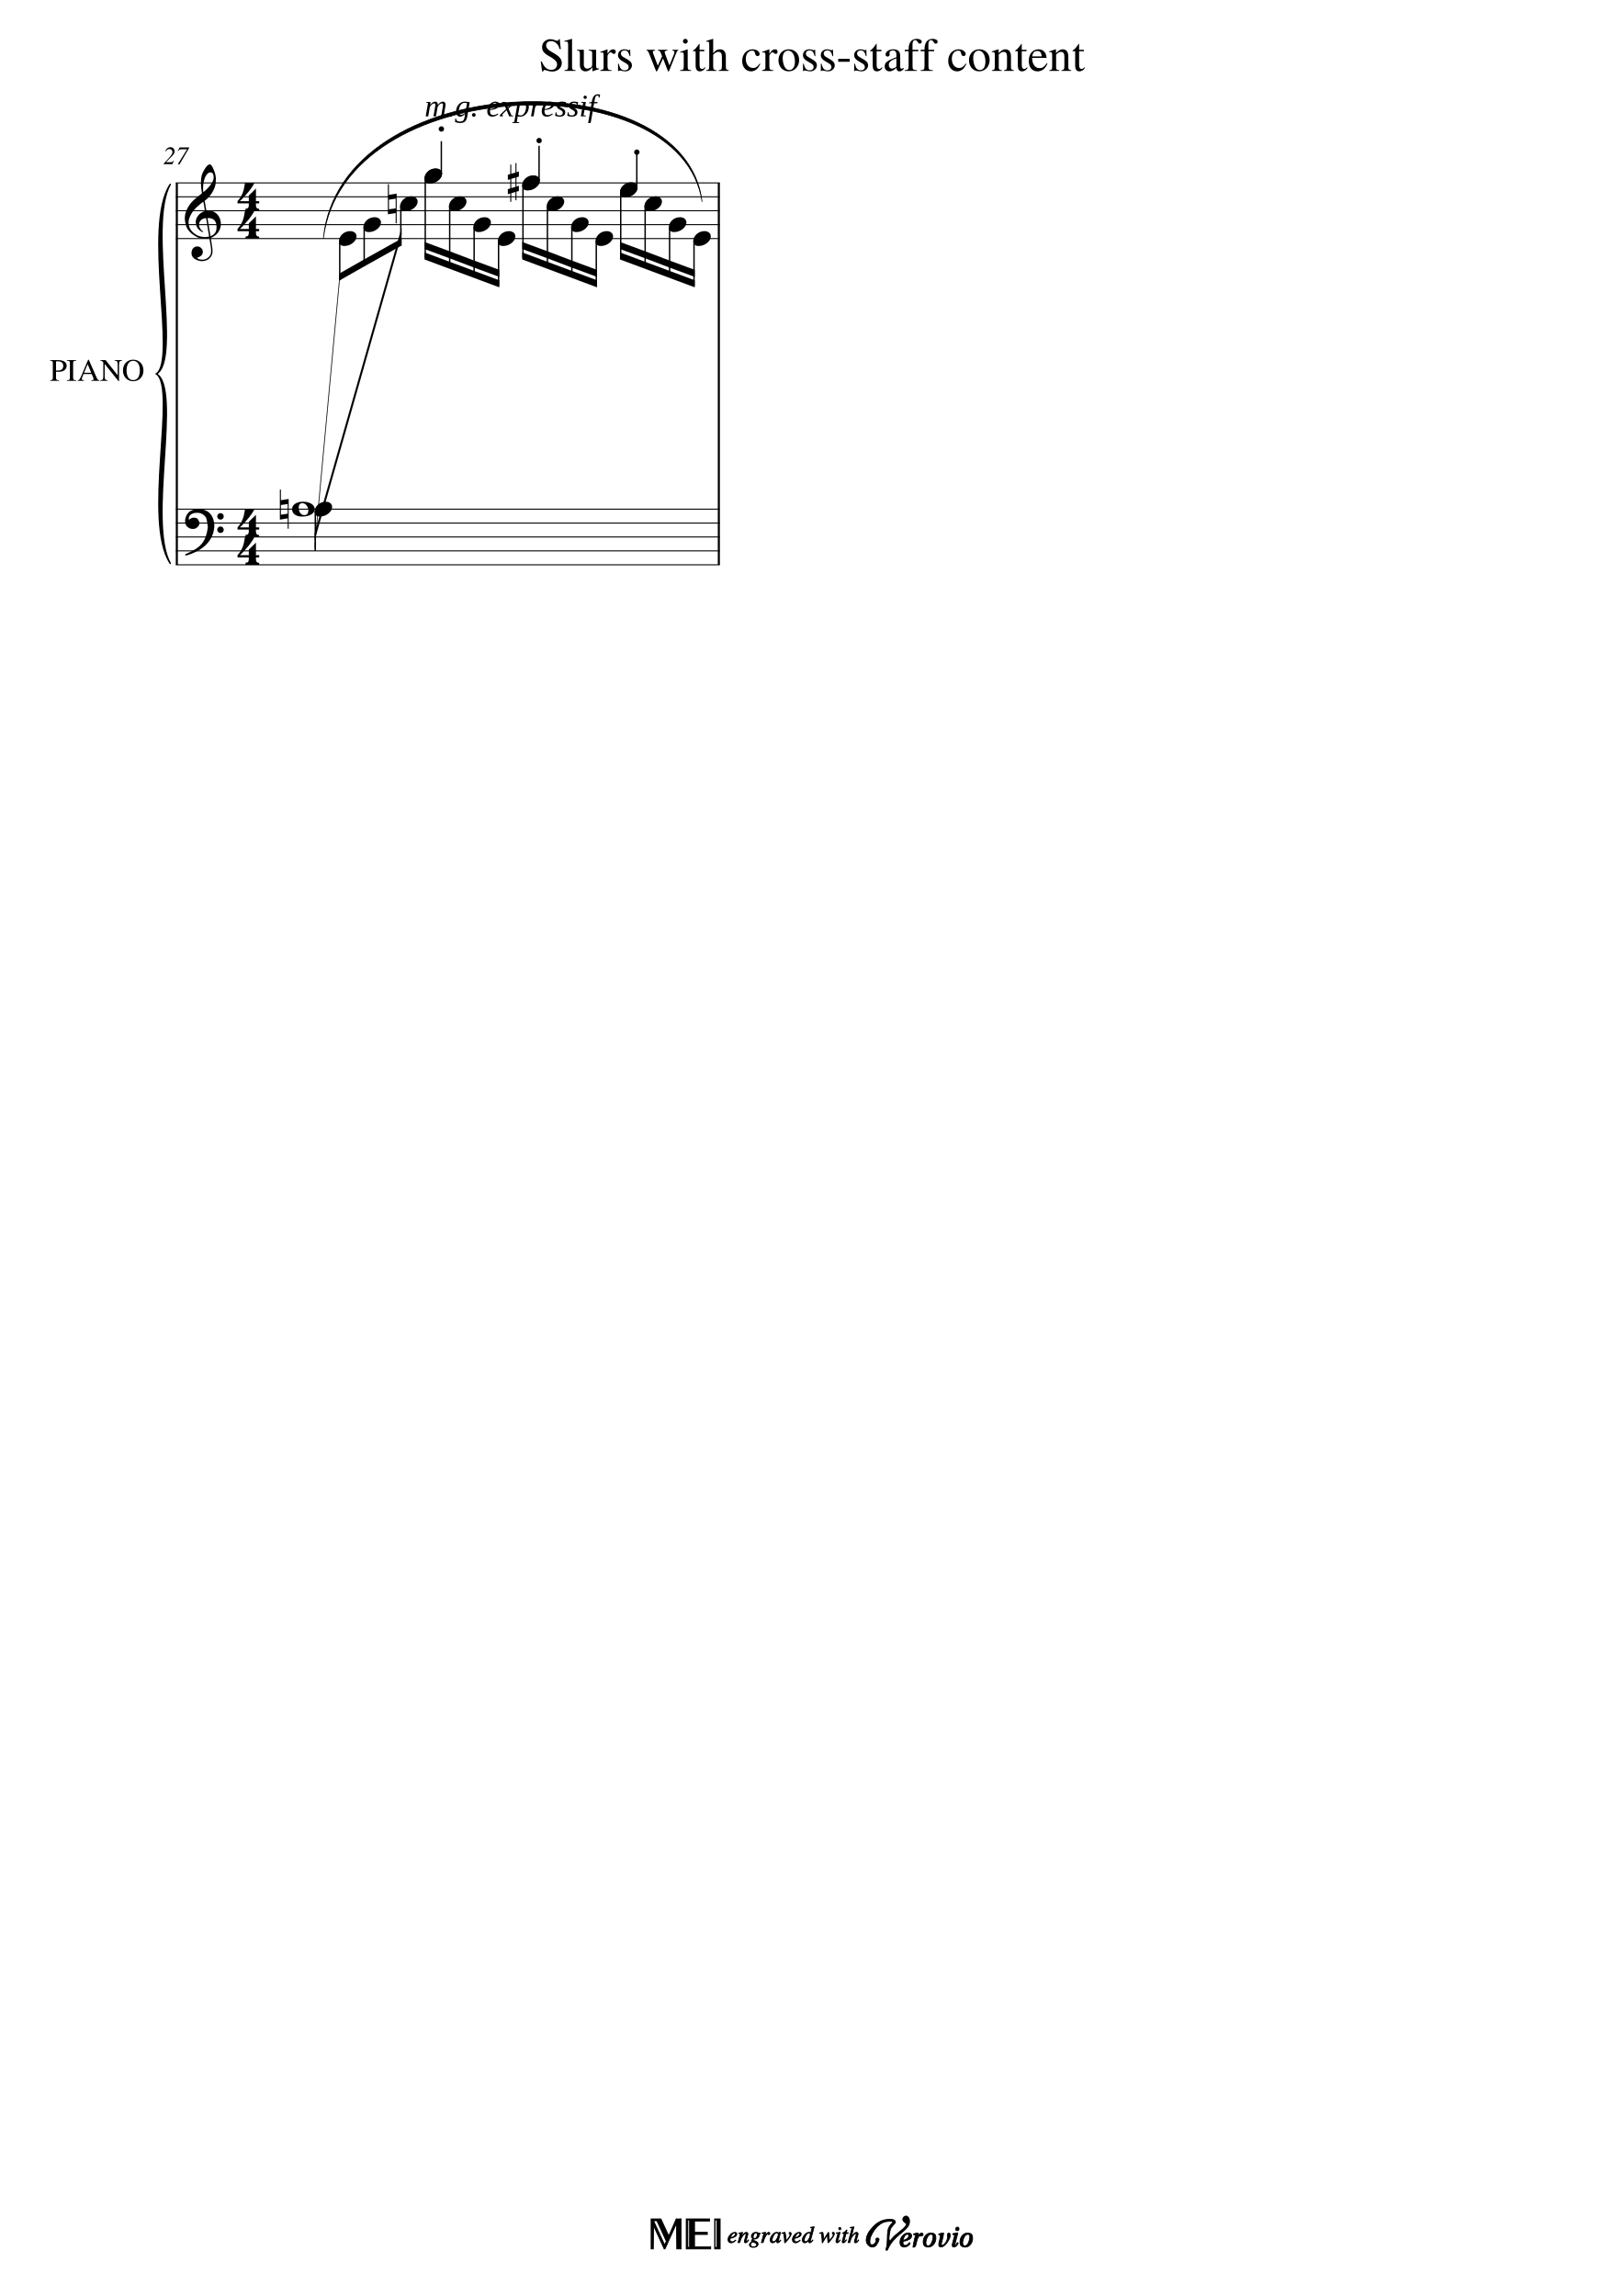
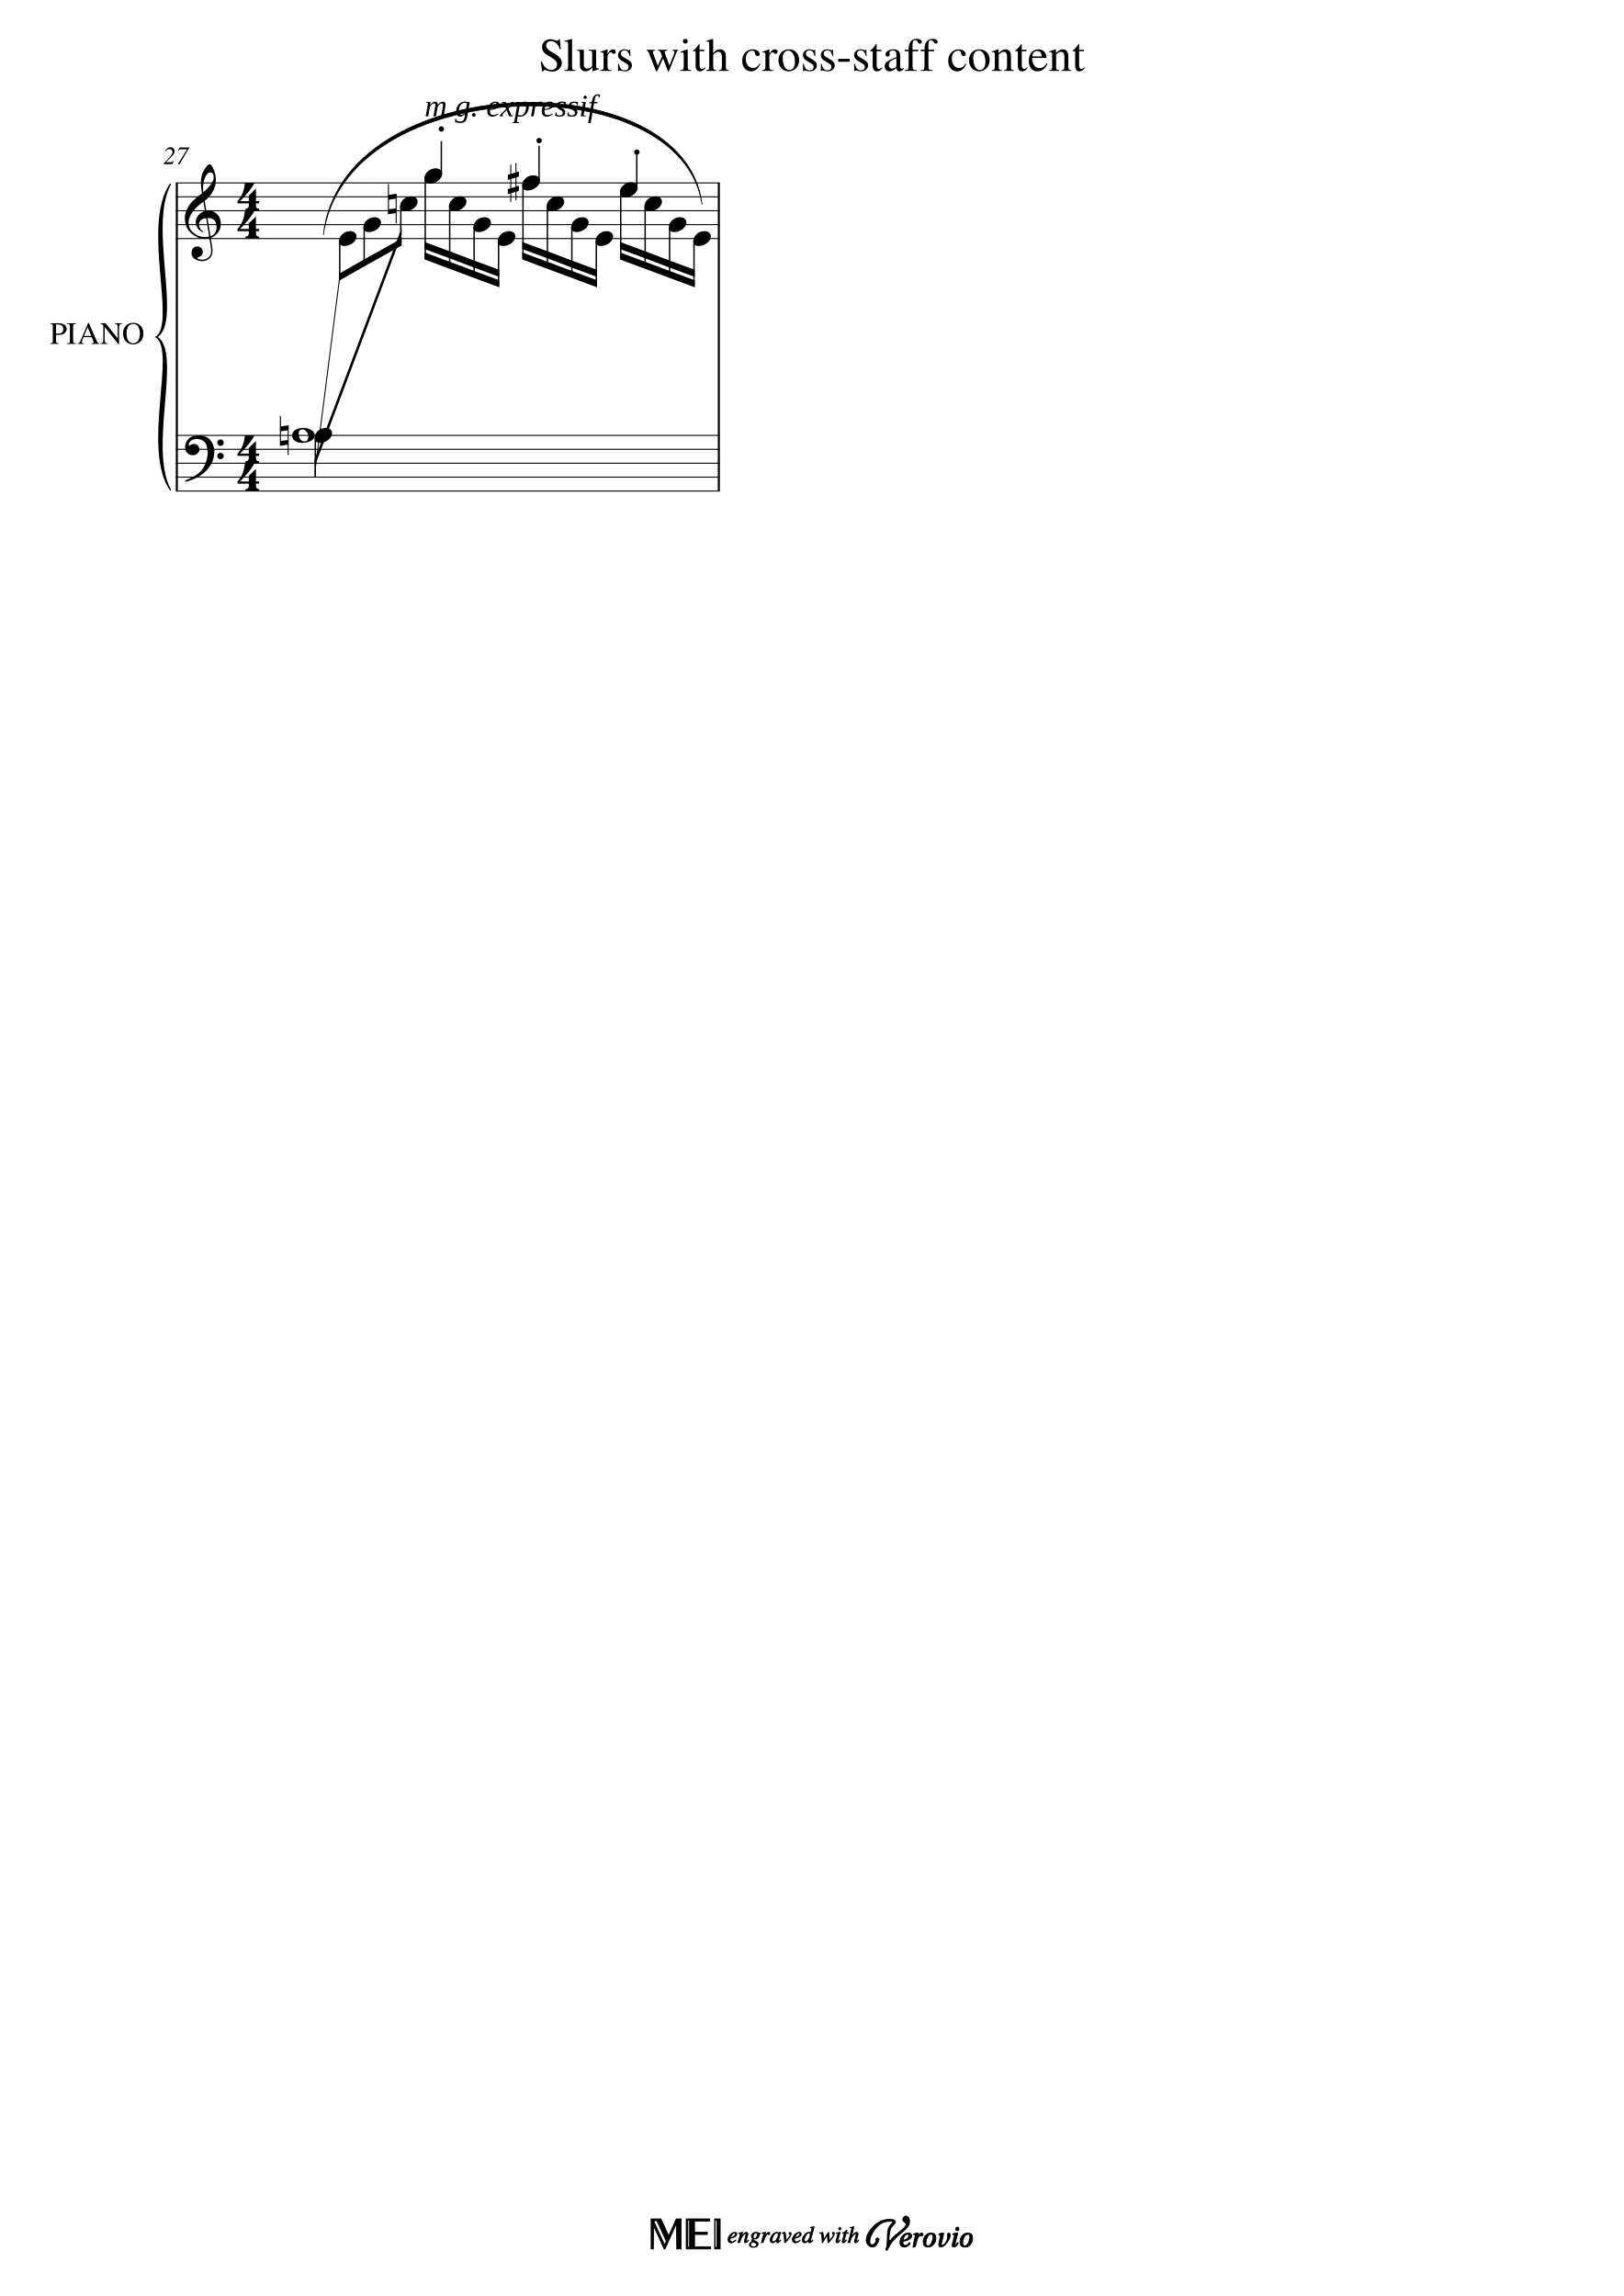
<svg xmlns="http://www.w3.org/2000/svg" xmlns:xlink="http://www.w3.org/1999/xlink" width="2100px" height="2970px" version="1.1" overflow="visible" id="docid">
  <defs>
    <g id="E050-docid">
      <path transform="scale(1,-1)" d="M441 -245c-23 -4 -48 -6 -76 -6c-59 0 -102 7 -130 20c-88 42 -150 93 -187 154c-26 44 -43 103 -48 176c0 6 -1 13 -1 19c0 54 15 111 45 170c29 57 65 106 110 148s96 85 153 127c-3 16 -8 46 -13 92c-4 43 -5 73 -5 89c0 117 16 172 69 257c34 54 64 82 89 82 c21 0 43 -30 69 -92s39 -115 41 -159v-15c0 -109 -21 -162 -67 -241c-13 -20 -63 -90 -98 -118c-13 -9 -25 -19 -37 -29l31 -181c8 1 18 2 28 2c58 0 102 -12 133 -35c59 -43 92 -104 98 -184c1 -7 1 -15 1 -22c0 -123 -87 -209 -181 -248c8 -57 17 -110 25 -162 c5 -31 6 -58 6 -80c0 -30 -5 -53 -14 -70c-35 -64 -88 -99 -158 -103c-5 0 -11 -1 -16 -1c-37 0 -72 10 -108 27c-50 24 -77 59 -80 105v11c0 29 7 55 20 76c18 28 45 42 79 44h6c49 0 93 -42 97 -87v-9c0 -51 -34 -86 -105 -106c17 -24 51 -36 102 -36c62 0 116 43 140 85 c9 16 13 41 13 74c0 20 -1 42 -5 67c-8 53 -18 106 -26 159zM461 939c-95 0 -135 -175 -135 -286c0 -24 2 -48 5 -71c50 39 92 82 127 128c40 53 60 100 60 140v8c-4 53 -22 81 -55 81h-2zM406 119l54 -326c73 25 110 78 110 161c0 7 0 15 -1 23c-7 95 -57 142 -151 142h-12 zM382 117c-72 -2 -128 -47 -128 -120v-7c2 -46 43 -99 75 -115c-3 -2 -7 -5 -10 -10c-70 33 -116 88 -123 172v11c0 68 44 126 88 159c23 17 49 29 78 36l-29 170c-21 -13 -52 -37 -92 -73c-50 -44 -86 -84 -109 -119c-45 -69 -67 -130 -67 -182v-13c5 -68 35 -127 93 -176 s125 -73 203 -73c25 0 50 3 75 9c-19 111 -36 221 -54 331z" />
    </g>
    <g id="E084-docid">
      <path transform="scale(1,-1)" d="M20 -78c84 97 114 180 134 329h170c-13 -32 -82 -132 -99 -151l-84 -97c-33 -36 -59 -63 -80 -81h162v102l127 123v-225h57v-39h-57v-34c0 -43 19 -65 57 -65v-34h-244v36c48 0 60 26 60 70v27h-203v39z" />
    </g>
    <g id="E0A4-docid">
      <path transform="scale(1,-1)" d="M0 -39c0 68 73 172 200 172c66 0 114 -37 114 -95c0 -84 -106 -171 -218 -171c-64 0 -96 30 -96 94z" />
    </g>
    <g id="E4A2-docid">
      <path transform="scale(1,-1)" d="M0 48c0 26 22 48 48 48s48 -22 48 -48s-22 -48 -48 -48s-48 22 -48 48z" />
    </g>
    <g id="E262-docid">
      <path transform="scale(1,-1)" d="M136 186v169h17v-164l44 14v-91l-44 -14v-165l44 12v-91l-44 -13v-155h-17v150l-76 -22v-155h-17v149l-43 -13v90l43 14v167l-43 -14v92l43 13v169h17v-163zM60 73v-167l76 22v168z" />
    </g>
    <g id="E062-docid">
      <path transform="scale(1,-1)" d="M582 -120c0 32 26 58 58 58s58 -26 58 -58s-26 -58 -58 -58s-58 26 -58 58zM582 120c0 32 26 58 58 58s58 -26 58 -58s-26 -58 -58 -58s-58 26 -58 58zM158 96c51 0 73 -14 88 -49l16 -39c0 -17 -2 -30 -7 -40c-3 -11 -10 -21 -19 -31c-17 -18 -49 -43 -84 -43 c-55 0 -77 13 -112 44c-24 21 -35 55 -35 100c0 46 14 81 32 112c30 52 71 79 137 93l36 6l26 2c154 0 235 -68 274 -182c11 -32 18 -68 18 -107c0 -103 -26 -182 -68 -250c-89 -145 -234 -230 -412 -288l-30 -5c-9 0 -14 3 -14 8c3 10 5 11 10 16c35 15 70 30 96 44l78 43 c96 57 162 136 197 258c9 33 17 60 22 100c3 22 5 35 6 39c-7 69 -16 115 -23 140s-4 22 -16 40c-8 12 -19 23 -31 34c-24 21 -62 44 -118 44c-48 0 -84 -8 -113 -28c-28 -19 -42 -44 -42 -73v-16c2 -5 3 -9 4 -11c24 22 52 39 84 39z" />
    </g>
    <g id="E261-docid">
      <path transform="scale(1,-1)" d="M0 -188v539h18v-191l139 22v-533h-17v186zM18 -100l122 17v176l-122 -19v-174z" />
    </g>
    <g id="E0A2-docid">
      <path transform="scale(1,-1)" d="M198 133c102 0 207 -45 207 -133c0 -92 -118 -133 -227 -133c-101 0 -178 46 -178 133c0 88 93 133 198 133zM293 -21c0 14 -3 29 -8 44c-7 20 -18 38 -33 54c-20 21 -43 31 -68 31l-20 -2c-15 -5 -27 -14 -36 -28c-4 -9 -6 -17 -8 -24s-3 -16 -3 -27c0 -15 3 -34 9 -57 s18 -41 34 -55c15 -15 36 -23 62 -23c4 0 10 1 18 2c19 5 32 15 40 30s13 34 13 55z" />
    </g>
  </defs>
  <style type="text/css">#docid g.ending, #docid g.fing, #docid g.reh, #docid g.tempo {font-weight:bold;}#docid g.dir, #docid g.dynam, #docid g.mNum {font-style:italic;}#docid g.label {font-weight:normal;}#docid ellipse, #docid path, #docid polygon, #docid polyline, #docid rect {stroke:currentColor}</style>
  <svg class="definition-scale" color="black" font-family="Times, serif" viewBox="0 0 21000 29700">
    <g class="page-margin" transform="translate(500, 500)">
      <g id="iJ6YNS9" class="mdiv pageMilestone" />
      <g id="j6ERYJ7" class="score pageMilestone" />
      <g id="b16XE9JW" class="system">
-         <path d="M1787 1866 L1787 6806" stroke-width="27" />
+         <path d="M1787 1866 L1787 5852" stroke-width="27" />
        <g id="fBVOV6X" class="grpSym">
-           <path d="M1702,6788 C1342,6248 1792,4516 1522,4336 C1855,4516 1405,6248 1702,6788" stroke-width="18" stroke-linecap="round" stroke-linejoin="round" />
-           <path d="M1702,1884 C1405,2424 1855,4156 1522,4336 C1792,4156 1342,2424 1702,1884" stroke-width="18" stroke-linecap="round" stroke-linejoin="round" />
+           <path d="M1702,5834 C1342,5294 1792,4039 1522,3859 C1855,4039 1405,5294 1702,5834" stroke-width="18" stroke-linecap="round" stroke-linejoin="round" />
+           <path d="M1702,1884 C1405,2424 1855,3679 1522,3859 C1792,3679 1342,2424 1702,1884" stroke-width="18" stroke-linecap="round" stroke-linejoin="round" />
        </g>
        <g id="hP84HCW" class="label">
-           <text x="1369" y="4426" text-anchor="end" font-size="0px">
+           <text x="1369" y="3949" text-anchor="end" font-size="0px">
            <tspan id="j1P74WGG" class="text">
              <tspan font-size="405px">PIANO</tspan>
            </tspan>
          </text>
        </g>
        <g id="m1HYDLDV" class="section systemMilestone" />
        <g id="d1RIF43L" class="measure">
          <g id="wGMJNIQ" class="mNum autogenerated">
            <text x="1774" y="1623" text-anchor="middle" font-size="0px">
              <tspan id="xIG9TQU" class="text">
                <tspan font-size="324px">27</tspan>
              </tspan>
            </text>
          </g>
          <g id="e36A7UB" class="staff">
            <path d="M1774 1866 L8810 1866" stroke-width="13" />
            <path d="M1774 2046 L8810 2046" stroke-width="13" />
            <path d="M1774 2226 L8810 2226" stroke-width="13" />
            <path d="M1774 2406 L8810 2406" stroke-width="13" />
            <path d="M1774 2586 L8810 2586" stroke-width="13" />
            <g id="q1D1L5I5" class="clef">
              <use xlink:href="#E050-docid" transform="translate(1891, 2406) scale(0.72, 0.72)" />
            </g>
            <g id="s1VZWIRF" class="keySig" />
            <g id="u1PAMNHT" class="meterSig">
              <use xlink:href="#E084-docid" transform="translate(2558, 2046) scale(0.72, 0.72)" />
              <use xlink:href="#E084-docid" transform="translate(2558, 2406) scale(0.72, 0.72)" />
            </g>
            <g id="fW4SW7P" class="layer">
              <g id="g17JWEWV" class="space" />
              <g id="h11BYRB0" class="note">
                <g class="notehead">
                  <use xlink:href="#E0A4-docid" transform="translate(4991, 1776) scale(0.72, 0.72)" />
                </g>
                <g id="z1K4OJSQ" class="stem">
                  <path d="M5208 1748 L5208 1326" stroke-width="18" />
                </g>
                <g id="iEPNT2P" class="artic">
                  <use xlink:href="#E4A2-docid" transform="translate(5174, 1203) scale(0.72, 0.72)" />
                </g>
              </g>
              <g id="j180F7IU" class="note">
                <g class="notehead">
                  <use xlink:href="#E0A4-docid" transform="translate(6255, 1866) scale(0.72, 0.72)" />
                </g>
                <g id="aRA8GUK" class="stem">
                  <path d="M6472 1838 L6472 1386" stroke-width="18" />
                </g>
                <g id="k1JVOWO3" class="accid">
                  <use xlink:href="#E262-docid" transform="translate(6069, 1866) scale(0.72, 0.72)" />
                </g>
                <g id="l168SLSU" class="artic">
                  <use xlink:href="#E4A2-docid" transform="translate(6438, 1353) scale(0.72, 0.72)" />
                </g>
              </g>
              <g id="m1I1R6XU" class="note">
                <g class="notehead">
                  <use xlink:href="#E0A4-docid" transform="translate(7519, 1956) scale(0.72, 0.72)" />
                </g>
                <g id="b1AYFJ9P" class="stem">
                  <path d="M7736 1928 L7736 1446" stroke-width="18" />
                </g>
                <g id="n3L1BSY" class="artic">
                  <use xlink:href="#E4A2-docid" transform="translate(7702, 1503) scale(0.72, 0.72)" />
                </g>
              </g>
            </g>
          </g>
          <g id="oYFJ0C6" class="staff">
-             <path d="M1774 6086 L8810 6086" stroke-width="13" />
-             <path d="M1774 6266 L8810 6266" stroke-width="13" />
-             <path d="M1774 6446 L8810 6446" stroke-width="13" />
-             <path d="M1774 6626 L8810 6626" stroke-width="13" />
-             <path d="M1774 6806 L8810 6806" stroke-width="13" />
+             <path d="M1774 5132 L8810 5132" stroke-width="13" />
+             <path d="M1774 5312 L8810 5312" stroke-width="13" />
+             <path d="M1774 5492 L8810 5492" stroke-width="13" />
+             <path d="M1774 5672 L8810 5672" stroke-width="13" />
+             <path d="M1774 5852 L8810 5852" stroke-width="13" />
            <g id="w75WEOU" class="clef">
-               <use xlink:href="#E062-docid" transform="translate(1891, 6266) scale(0.72, 0.72)" />
+               <use xlink:href="#E062-docid" transform="translate(1891, 5312) scale(0.72, 0.72)" />
            </g>
            <g id="y1GSD7MC" class="keySig" />
            <g id="a1IFG875" class="meterSig">
-               <use xlink:href="#E084-docid" transform="translate(2558, 6266) scale(0.72, 0.72)" />
-               <use xlink:href="#E084-docid" transform="translate(2558, 6626) scale(0.72, 0.72)" />
+               <use xlink:href="#E084-docid" transform="translate(2558, 5312) scale(0.72, 0.72)" />
+               <use xlink:href="#E084-docid" transform="translate(2558, 5672) scale(0.72, 0.72)" />
            </g>
            <g id="p6KLLMO" class="layer">
              <g id="q4CA8UL" class="beam">
-                 <polygon points="3569,6401 4693,2451 4693,2541 3569,6491" />
-                 <polygon points="3569,6536 3894,3036 3894,3126 3569,6626" />
+                 <polygon points="3569,5447 4693,2451 4693,2541 3569,5537" />
+                 <polygon points="3569,5582 3894,3036 3894,3126 3569,5672" />
                <polygon points="3894,3036 4210,2856 4210,2946 3894,3126" />
                <polygon points="4210,2856 4693,2586 4693,2676 4210,2946" />
                <g id="nbagov5" class="note">
                  <g class="notehead">
-                     <use xlink:href="#E0A4-docid" transform="translate(3569, 6086) scale(0.72, 0.72)" />
+                     <use xlink:href="#E0A4-docid" transform="translate(3569, 5132) scale(0.72, 0.72)" />
                  </g>
                  <g id="cUUYDUG" class="stem">
-                     <path d="M3578 6114 L3578 6626" stroke-width="18" />
+                     <path d="M3578 5160 L3578 5672" stroke-width="18" />
                  </g>
                  <g id="s1IC15RP" class="accid">
-                     <use xlink:href="#E261-docid" transform="translate(3120, 6086) scale(0.72, 0.72)" />
+                     <use xlink:href="#E261-docid" transform="translate(3120, 5132) scale(0.72, 0.72)" />
                  </g>
                </g>
                <g id="tBZ62SV" class="note">
                  <g class="notehead">
                    <use xlink:href="#E0A4-docid" transform="translate(3885, 2586) scale(0.72, 0.72)" />
                  </g>
                  <g id="d17EWFLB" class="stem">
                    <path d="M3894 2614 L3894 3126" stroke-width="18" />
                  </g>
                </g>
                <g id="uW4WKQ" class="note">
                  <g class="notehead">
                    <use xlink:href="#E0A4-docid" transform="translate(4201, 2406) scale(0.72, 0.72)" />
                  </g>
                  <g id="eZWEOI5" class="stem">
                    <path d="M4210 2434 L4210 2946" stroke-width="18" />
                  </g>
                </g>
                <g id="vLC6GUE" class="note">
                  <g class="notehead">
                    <use xlink:href="#E0A4-docid" transform="translate(4675, 2136) scale(0.72, 0.72)" />
                  </g>
                  <g id="fXQFU55" class="stem">
                    <path d="M4684 2164 L4684 2676" stroke-width="18" />
                  </g>
                  <g id="w1KCUVGJ" class="accid">
                    <use xlink:href="#E261-docid" transform="translate(4517, 2136) scale(0.72, 0.72)" />
                  </g>
                </g>
              </g>
              <g id="xGUU4JQ" class="beam">
                <polygon points="4991,2856 5957,3216 5957,3126 4991,2766" />
                <polygon points="4991,2721 5316,2841 5316,2751 4991,2631" />
                <polygon points="5316,2841 5632,2961 5632,2871 5316,2751" />
                <polygon points="5632,2961 5957,3081 5957,2991 5632,2871" />
                <g id="yAUW6TF" class="note">
                  <g class="notehead">
                    <use xlink:href="#E0A4-docid" transform="translate(4991, 1776) scale(0.72, 0.72)" />
                  </g>
                  <g id="g11K35MU" class="stem">
                    <path d="M5000 1804 L5000 2838" stroke-width="18" />
                  </g>
                </g>
                <g id="z14DBQNG" class="note">
                  <g class="notehead">
                    <use xlink:href="#E0A4-docid" transform="translate(5307, 2136) scale(0.72, 0.72)" />
                  </g>
                  <g id="h1NRSQV" class="stem">
                    <path d="M5316 2164 L5316 2958" stroke-width="18" />
                  </g>
                </g>
                <g id="a1QJ4FU1" class="note">
                  <g class="notehead">
                    <use xlink:href="#E0A4-docid" transform="translate(5623, 2406) scale(0.72, 0.72)" />
                  </g>
                  <g id="i1K5PWQO" class="stem">
                    <path d="M5632 2434 L5632 3078" stroke-width="18" />
                  </g>
                </g>
                <g id="b1XSZE2H" class="note">
                  <g class="notehead">
                    <use xlink:href="#E0A4-docid" transform="translate(5939, 2586) scale(0.72, 0.72)" />
                  </g>
                  <g id="jF89DCD" class="stem">
                    <path d="M5948 2614 L5948 3198" stroke-width="18" />
                  </g>
                </g>
              </g>
              <g id="c1IEYM10" class="beam">
                <polygon points="6255,2856 7221,3216 7221,3126 6255,2766" />
                <polygon points="6255,2721 6580,2841 6580,2751 6255,2631" />
                <polygon points="6580,2841 6896,2961 6896,2871 6580,2751" />
                <polygon points="6896,2961 7221,3081 7221,2991 6896,2871" />
                <g id="dIZDUHE" class="note">
                  <g class="notehead">
                    <use xlink:href="#E0A4-docid" transform="translate(6255, 1866) scale(0.72, 0.72)" />
                  </g>
                  <g id="k1FISYPL" class="stem">
                    <path d="M6264 1894 L6264 2838" stroke-width="18" />
                  </g>
                  <g id="e1EHME80" class="accid" />
                </g>
                <g id="f1BEGS43" class="note">
                  <g class="notehead">
                    <use xlink:href="#E0A4-docid" transform="translate(6571, 2136) scale(0.72, 0.72)" />
                  </g>
                  <g id="l1ABBN8W" class="stem">
                    <path d="M6580 2164 L6580 2958" stroke-width="18" />
                  </g>
                </g>
                <g id="gETMZTA" class="note">
                  <g class="notehead">
                    <use xlink:href="#E0A4-docid" transform="translate(6887, 2406) scale(0.72, 0.72)" />
                  </g>
                  <g id="m12P1BRU" class="stem">
                    <path d="M6896 2434 L6896 3078" stroke-width="18" />
                  </g>
                </g>
                <g id="h1WRIV4E" class="note">
                  <g class="notehead">
                    <use xlink:href="#E0A4-docid" transform="translate(7203, 2586) scale(0.72, 0.72)" />
                  </g>
                  <g id="nDW87ZK" class="stem">
                    <path d="M7212 2614 L7212 3198" stroke-width="18" />
                  </g>
                </g>
              </g>
              <g id="i123OHXR" class="beam">
                <polygon points="7519,2856 8485,3216 8485,3126 7519,2766" />
                <polygon points="7519,2721 7844,2841 7844,2751 7519,2631" />
                <polygon points="7844,2841 8160,2961 8160,2871 7844,2751" />
                <polygon points="8160,2961 8485,3081 8485,2991 8160,2871" />
                <g id="jQFEFEK" class="note">
                  <g class="notehead">
                    <use xlink:href="#E0A4-docid" transform="translate(7519, 1956) scale(0.72, 0.72)" />
                  </g>
                  <g id="o1QUDUF9" class="stem">
                    <path d="M7528 1984 L7528 2838" stroke-width="18" />
                  </g>
                </g>
                <g id="kOVASEE" class="note">
                  <g class="notehead">
                    <use xlink:href="#E0A4-docid" transform="translate(7835, 2136) scale(0.72, 0.72)" />
                  </g>
                  <g id="p1YCXJ73" class="stem">
                    <path d="M7844 2164 L7844 2958" stroke-width="18" />
                  </g>
                </g>
                <g id="l1I7OPR1" class="note">
                  <g class="notehead">
                    <use xlink:href="#E0A4-docid" transform="translate(8151, 2406) scale(0.72, 0.72)" />
                  </g>
                  <g id="q1XPOA9B" class="stem">
                    <path d="M8160 2434 L8160 3078" stroke-width="18" />
                  </g>
                </g>
                <g id="nd1je8i" class="note">
                  <g class="notehead">
                    <use xlink:href="#E0A4-docid" transform="translate(8467, 2586) scale(0.72, 0.72)" />
                  </g>
                  <g id="rG2INEF" class="stem">
                    <path d="M8476 2614 L8476 3198" stroke-width="18" />
                  </g>
                </g>
              </g>
            </g>
            <g id="n2N7U24" class="layer">
              <g id="o1FK4NGH" class="note">
                <g class="notehead">
-                   <use xlink:href="#E0A2-docid" transform="translate(3278, 6086) scale(0.72, 0.72)" />
+                   <use xlink:href="#E0A2-docid" transform="translate(3278, 5132) scale(0.72, 0.72)" />
                </g>
              </g>
            </g>
          </g>
          <g id="p1AX0ZDE" class="dir">
            <text x="4991" y="1005" font-size="0px">
              <tspan id="qI1DT7K" class="rend" font-style="italic">
                <tspan id="rJ8GLXL" class="text">
                  <tspan font-family="Times New Roman" font-size="405px">m.g. expressif</tspan>
                </tspan>
              </tspan>
            </text>
          </g>
          <g id="s1HUMGE0" class="slur">
-             <path d="M3682,2584 C3900,378 8361,252 8580,2108 C8311,312 3952,436 3682,2584" stroke-width="9" stroke-linecap="round" stroke-linejoin="round" />
+             <path d="M3682,2540 C3912,385 8363,269 8580,2145 C8309,331 3968,445 3682,2540" stroke-width="9" stroke-linecap="round" stroke-linejoin="round" />
          </g>
          <g id="cNFAQML" class="barLine">
            <path d="M8797 1866 L8797 2586" stroke-width="27" />
-             <path d="M8797 6086 L8797 6806" stroke-width="27" />
-             <path d="M8797 2586 L8797 6086" stroke-width="27" />
+             <path d="M8797 5132 L8797 5852" stroke-width="27" />
+             <path d="M8797 2586 L8797 5132" stroke-width="27" />
          </g>
        </g>
        <g id="c10PAP45" class="systemMilestoneEnd m1HYDLDV" />
      </g>
      <g id="dPPZBXY" class="pageMilestoneEnd j6ERYJ7" />
      <g id="e6C4ZMJ" class="pageMilestoneEnd iJ6YNS9" />
      <g id="l1KT7QAW" class="pgHead autogenerated">
        <text font-size="0px">
          <tspan id="mMRH0VO" class="rend" x="10000" y="417" text-anchor="middle">
            <tspan id="nYOSRMB" class="rend">
              <tspan id="o1HHM1JI" class="text">
                <tspan font-size="607px">Slurs with cross-staff content</tspan>
              </tspan>
            </tspan>
          </tspan>
        </text>
      </g>
      <g id="fA9N9Z2" class="pgFoot autogenerated">
        <g id="gB13UK1" class="fig">
          <g class="svg" transform="translate(7750, 28099) scale(10, 10)">
            <g>
              <path fill="#000000" d="M 17.113,49.265 V 10.368 h 12.697 c 3.289,7.337 6.713,14.61 10.127,21.889 3.42,-7.485 6.256,-14.205 9.589,-21.91 2.436,0.104 4.317,0.085 6.484,-0.058 V 49.264 H 50.274 C 50.145,38.356 50.016,27.448 49.887,16.54 45.003,27.315 39.967,38.434 35.084,49.209 34.679,49.344 34.427,49.136 34.022,49.271 29.466,39.331 24.91,29.391 20.354,19.451 20.224,29.389 20.095,39.327 19.965,49.264 H 17.113 Z M 36.754,39.325 C 32.721,30.513 28.688,21.701 24.655,12.889 22.531,12.751 22.657,12.71 20.714,12.814 v 0.966 c 4.613,9.998 9.609,20.749 13.873,30.082 0.722,-1.513 1.445,-3.025 2.167,-4.538 z m 25.738,9.94 c 0,-12.966 0,-25.931 0,-38.897 10.084,0 20.169,0 30.253,0 0,0.96 0,1.921 0,2.881 -6.483,0 -12.966,0 -19.448,0 0,4.802 0,9.604 0,14.406 5.522,0 11.045,0 16.567,0 0,0.96 0,1.921 0,2.881 -5.522,0 -11.045,0 -16.567,0 0,5.282 0,10.565 0,15.847 6.963,0 13.926,0 20.889,0 0,0.96 0,1.921 0,2.881 -10.565,0 -21.129,0 -31.694,0 z m 4.322,-2.161 c 0,-11.765 0,-23.53 0,-35.295 -0.72,0 -1.441,0 -2.161,0 0,11.765 0,23.53 0,35.295 0.72,0 1.441,0 2.161,0 z m 32.414,2.161 c 0,-12.966 0,-25.931 0,-38.897 2.401,0 4.802,0 7.203,0 0,12.966 0,25.931 0,38.897 -2.401,0 -4.802,0 -7.203,0 z m 2.881,-2.161 c 0,-11.765 0,-23.53 0,-35.295 -0.72,0 -1.441,0 -2.161,0 0,11.765 0,23.53 0,35.295 0.72,0 1.441,0 2.161,0 z" />
              <path fill="#000000" d="m 346.3,6.7 c -3.1,0.5 -4.9,4.4 -2.7,6.8 1.2,1.4 2.7,2.4 4.1,3.5 -2.4,5.3 -7.7,8.3 -11.9,12.1 -3.7,2.8 -7,6.2 -9.7,9.9 -2.2,-0.8 -0.915,-7.719 -0.627,-9.5 0.288,-1.781 0.727,-6.4 2.927,-8.7 1.3,-1.9 3,-3.5 4.5,-5.2 1.2,-3.4 -3.2,-4.9 -5.8,-4.6 -7.3,-0.5 -14.6,2 -20,6.8 -5,4.6 -10,10.1 -11.5,17 -0.9,3.5 -0.2,7.5 2.8,9.9 2.5,2.8 7.4,2.9 9.8,-0.2 1.7,-2.3 3.2,-4.8 3.8,-7.6 -0.1,-2.6 -4.4,-2.3 -4.3,0.2 1.2,2.4 -0.9,4.7 -2.7,6.2 -1.7,0.9 -4.7,0.7 -4.8,-1.7 -1,-5.8 2.1,-11.3 5.2,-16.1 4,-5.8 9.8,-11.2 17.2,-11.8 1.6,0 8.1,-1.2 6.8,1.4 -2.8,2.8 -5.6,6.1 -6,10.3 -1.6,7.7 0.1,15.7 -2.3,23.2 -1.1,3.9 2,2.6 2.5,0.2 3.3,-7.4 8.9,-13.4 15.1,-18.5 4.2,-3.9 9.5,-7.1 11.9,-12.6 1.3,-3.6 1.2,-9 -2.7,-10.9 -0.504,-0.177 -1.07,-0.165 -1.6,-0.1 z m 66,14.5 c -2,0.8 -1.8,4.9 0.8,4.4 3.4,0.4 2.9,-6.2 -0.8,-4.4 z m 0.6,7.3 c -1.3,0.5 -7.6,0.5 -5.4,2.2 4,-0.3 0.7,4.5 0.6,6.7 -0.4,2.9 -2.4,5.9 -1.2,8.8 2.7,1.7 5.6,-0.8 6.8,-3.2 1.6,-1.4 -0.5,-3 -1.2,-0.9 -0.4,0.8 -2.4,3.5 -2.6,1.8 1.1,-5 2.7,-9.9 3.9,-14.9 l -0.1,-0.5 h -0.9 z m -65.1,0.2 c -6.5,1.6 -10.5,9.5 -8.2,15.7 2.1,3.4 7.4,2.9 10.1,0.4 2,-0.2 3.6,-5.3 1,-3.4 -1.4,2 -4,4.2 -6.5,2.8 -2.2,-1.9 -1.9,-5.7 1.7,-5.3 3.1,-0.9 6.9,-2.1 8.1,-5.5 0.9,-2.7 -1.6,-5.2 -4.3,-4.8 h -1.1 -0.7 z m 13.6,0 c -2.2,0 -8.5,1.8 -2.9,2.3 0.9,1.9 -1,4.9 -1.1,7.2 -0.5,2.9 -1.4,5.7 -1.7,8.7 3.7,0.7 3.8,-2.6 4.4,-5.3 0.9,-3.3 1.6,-7 4.1,-9.5 2.4,1.6 6.8,-0.7 3.7,-3.4 -2.9,-0.5 -4.8,2.4 -6.2,4.3 0,-1.2 2.4,-5 -0.2,-4.3 z m 15.8,0 c -6.4,1.3 -9.6,9.1 -7.7,14.9 1.9,4 7.7,3.9 11,1.7 4.1,-3 6,-8.9 4.4,-13.7 -1.3,-3 -4.8,-3.2 -7.6,-3 z m 17,0 c -2.3,0 -8.8,1.9 -3,2.4 0.4,2.5 -1,5.7 -1.4,8.4 -0.7,2.4 -1.8,7.5 2.1,7.2 3.8,-0.1 6.5,-3.5 8.5,-6.3 2,-3.2 4.5,-7 3.3,-10.9 -3.7,-3 -3.6,2.6 -3.1,5.1 -0.7,3.8 -2.7,7.9 -6.2,9.8 -3.6,0.6 -1,-4.3 -0.8,-6.1 0.6,-3.2 1.6,-6.3 1.9,-9.5 h -1.1 z m 30.6,0 c -6.3,1.2 -9.5,8.9 -7.8,14.7 1.5,4 7.2,4.2 10.5,2.4 4.6,-2.8 6.6,-9.3 4.8,-14.3 -1.4,-2.8 -4.8,-3 -7.5,-2.8 z m -75.4,1.7 c 2.1,1.5 0.2,4.7 -1.6,5.7 -1.1,0.4 -5.5,3.4 -4.6,0.7 0.8,-2.7 2.2,-6.2 5.3,-6.6 l 0.9,0.1 z m 30.8,0 c 2.6,1.5 1.3,5.2 0.8,7.6 -0.8,2.7 -1.9,5.9 -4.7,7.1 -5.1,0.8 -4,-5.8 -2.8,-8.8 1,-2.8 3,-6.8 6.7,-5.8 z m 47.1,-0.1 c 2.9,0.7 2,4.7 1.5,6.8 -0.7,3 -1.8,6.7 -5,8 -4.7,0.8 -4,-5.1 -3,-7.9 0.9,-3 2.7,-7.3 6.5,-6.8 z" />
              <g>
                <path d="m 116.566,37.118 q 0,-3.252 2.93,-6.299 2.9,-3.047 5.991,-3.047 1.143,0 1.816,0.527 0.674,0.527 0.674,1.567 0,2.109 -2.476,3.618 -2.461,1.494 -5.186,1.831 l -0.835,0.103 q -0.19,0.601 -0.264,0.967 -0.073,0.352 -0.073,0.894 0,1.289 0.835,2.007 0.85,0.718 2.007,0.718 1.099,0 2.329,-0.732 0.703,-0.425 2.036,-1.523 l 0.381,0.337 q -0.659,0.835 -1.89,1.714 -2.183,1.567 -4.38,1.567 -1.553,0 -2.725,-1.099 -1.172,-1.099 -1.172,-3.149 z m 3.12,-2.358 q 2.798,-0.41 4.556,-1.963 Q 126,31.229 126,29.691 q 0,-0.557 -0.264,-0.879 -0.264,-0.337 -0.776,-0.337 -0.952,0 -1.875,0.82 -0.908,0.806 -1.641,1.831 -0.776,1.201 -1.23,2.3 -0.249,0.586 -0.527,1.333 z" />
                <path d="m 129.472,41 2.534,-9.053 q 0.322,-1.143 0.366,-1.377 0.059,-0.249 0.059,-0.527 0,-0.425 -0.249,-0.659 -0.234,-0.249 -0.938,-0.249 -0.176,0 -0.352,0.029 -0.161,0.015 -0.366,0.044 v -0.498 q 0.952,-0.146 1.348,-0.22 0.41,-0.073 0.879,-0.176 l 2.622,-0.571 q 0.088,0.059 0.117,0.132 l -1.948,6.299 q 1.787,-2.739 2.988,-4.072 2.109,-2.358 3.779,-2.358 0.645,0 1.113,0.249 0.894,0.483 0.894,1.743 0,0.352 -0.073,0.732 -0.073,0.381 -0.19,0.82 l -1.919,7.017 q -0.059,0.22 -0.132,0.542 -0.073,0.308 -0.073,0.439 0,0.22 0.103,0.396 0.103,0.176 0.337,0.176 0.381,0 0.879,-0.439 0.498,-0.454 1.626,-1.919 l 0.425,0.381 q -1.201,1.626 -1.904,2.285 -1.201,1.157 -2.3,1.157 -0.498,0 -0.967,-0.322 -0.454,-0.337 -0.454,-1.201 0,-0.249 0.029,-0.527 0.044,-0.278 0.103,-0.483 l 1.846,-7.119 q 0.146,-0.586 0.19,-0.952 0.059,-0.381 0.059,-0.542 0,-0.352 -0.176,-0.601 -0.161,-0.264 -0.586,-0.264 -1.099,0 -2.769,1.992 -0.981,1.187 -1.992,2.827 -0.776,1.274 -1.23,2.49 Q 132.709,37.821 131.742,41 Z" />
                <path d="m 149.13,33.5 q 0,0.908 0.278,1.45 0.469,0.894 1.685,0.894 1.318,0 2.344,-1.67 1.04,-1.685 1.04,-3.706 0,-0.967 -0.425,-1.509 -0.425,-0.557 -1.274,-0.557 -1.641,0 -2.651,1.743 -0.996,1.743 -0.996,3.354 z m 0.513,13.066 q 1.743,0 2.886,-0.835 1.157,-0.835 1.157,-1.992 0,-0.879 -0.601,-1.479 -0.322,-0.322 -1.04,-0.688 -0.601,-0.293 -2.036,-0.835 -1.421,-0.557 -1.641,-0.557 -0.381,0 -1.479,1.011 -1.099,1.025 -1.099,2.314 0,1.948 1.685,2.681 0.879,0.381 2.168,0.381 z m -5.479,-2.681 q 0,-1.099 0.835,-2.095 0.85,-0.981 2.681,-1.963 -0.366,-0.234 -0.601,-0.483 -0.234,-0.264 -0.234,-0.688 0,-0.601 0.835,-1.377 0.469,-0.439 1.523,-1.157 -0.938,-0.352 -1.611,-0.996 -0.82,-0.864 -0.82,-2.241 0,-2.212 1.729,-3.677 1.729,-1.465 4.277,-1.465 1.333,0 2.256,0.425 0.923,0.41 1.084,0.688 h 1.978 v 1.172 h -1.494 q 0.088,0.322 0.132,0.586 0.044,0.264 0.044,0.747 0,2.373 -1.846,3.735 -1.831,1.362 -3.955,1.362 -0.22,0 -0.41,-0.015 -0.19,-0.029 -0.469,-0.088 -0.22,0 -0.601,0.425 -0.396,0.425 -0.396,0.762 0,0.498 3.223,1.699 3.208,1.216 3.208,3.56 0,1.758 -1.611,3.076 -1.611,1.333 -4.863,1.333 -2.256,0 -3.574,-0.967 -1.318,-0.967 -1.318,-2.358 z" />
                <path d="m 165.038,27.67 q 0.132,0 0.176,0.088 0.059,0.073 0.059,0.176 -0.015,0.146 -0.029,0.22 l -1.465,5.669 0.322,-0.63 q 1.055,-2.065 2.461,-3.765 1.421,-1.714 2.695,-1.714 0.688,0 1.055,0.454 0.381,0.454 0.381,1.04 0,0.659 -0.381,1.099 -0.366,0.425 -1.025,0.425 -0.454,0 -0.688,-0.176 -0.234,-0.176 -0.366,-0.41 l -0.176,-0.322 q -0.059,-0.088 -0.146,-0.132 -0.073,-0.059 -0.19,-0.059 -0.571,0 -1.655,1.597 -1.069,1.597 -1.919,3.457 -0.513,1.128 -1.143,2.988 Q 162.606,38.847 161.947,41 h -2.256 l 2.432,-8.818 q 0.205,-0.762 0.322,-1.362 0.132,-0.601 0.132,-0.981 0,-0.439 -0.22,-0.674 -0.22,-0.234 -0.762,-0.234 -0.176,0 -0.439,0.029 -0.264,0.029 -0.63,0.073 v -0.483 l 0.586,-0.117 q 1.143,-0.234 2.49,-0.498 1.362,-0.264 1.436,-0.264 z" />
                <path d="m 181.518,30.424 q 0,-1.055 -0.483,-1.553 -0.483,-0.498 -1.172,-0.498 -2.388,0 -4.438,3.662 -1.802,3.223 -1.802,5.552 0,1.172 0.498,1.714 0.513,0.527 1.26,0.527 2.212,0 4.263,-3.56 1.875,-3.237 1.875,-5.845 z m -1.831,-2.71 q 1.157,0 1.787,0.601 0.337,0.322 0.527,0.85 l 0.073,0.205 0.322,-1.113 q 0.059,-0.19 0.103,-0.249 0.044,-0.073 0.205,-0.088 l 1.655,-0.19 q 0.132,0 0.146,0.059 0.029,0.044 0,0.176 -0.059,0.19 -0.088,0.308 -0.029,0.103 -0.088,0.308 l -1.348,5.244 q -0.439,1.714 -0.747,2.959 -0.542,2.256 -0.542,2.578 0,0.205 0.103,0.308 0.117,0.088 0.278,0.088 0.132,0 0.278,-0.088 0.161,-0.088 0.381,-0.264 l 0.249,-0.205 q 0.117,-0.103 0.264,-0.234 0.146,-0.146 0.352,-0.352 l 0.908,-0.938 0.352,0.308 q -1.523,1.948 -2.446,2.651 -0.923,0.688 -1.758,0.688 -0.542,0 -0.85,-0.381 -0.293,-0.381 -0.293,-0.952 0,-0.527 0.19,-1.509 0.205,-0.996 0.396,-1.67 -0.264,0.439 -0.894,1.289 -0.615,0.835 -1.523,1.626 -1.069,0.952 -2.051,1.348 -0.762,0.264 -1.465,0.264 -1.187,0 -2.153,-0.967 -0.967,-0.981 -0.967,-2.769 0,-3.076 2.754,-6.416 2.842,-3.472 5.889,-3.472 z" />
                <path d="m 196.664,27.772 q 0.82,0 1.26,0.586 0.439,0.586 0.439,1.333 0,1.978 -3.911,6.929 -3.706,4.702 -4.438,4.702 -0.22,0 -0.293,-0.601 -0.044,-0.337 -0.044,-1.143 0,-0.981 -0.19,-3.325 -0.19,-2.344 -0.366,-3.472 -0.366,-2.476 -0.718,-3.193 -0.352,-0.718 -1.333,-0.718 -0.161,0 -0.381,0.015 -0.205,0.015 -0.483,0.044 v -0.381 q 0.439,-0.088 1.846,-0.396 1.406,-0.308 1.494,-0.337 l 0.483,-0.146 q 0.205,-0.059 0.322,0.234 0.117,0.278 0.293,1.055 0.557,2.549 0.835,5.024 0.176,1.538 0.352,4.556 l 0.483,-0.513 q 1.509,-1.597 3.018,-3.794 1.509,-2.197 1.509,-3.105 0,-0.454 -0.659,-1.084 -0.659,-0.645 -0.659,-1.172 0,-0.483 0.322,-0.791 0.337,-0.308 0.82,-0.308 z" />
                <path d="m 199.828,37.118 q 0,-3.252 2.93,-6.299 2.9,-3.047 5.991,-3.047 1.143,0 1.816,0.527 0.674,0.527 0.674,1.567 0,2.109 -2.476,3.618 -2.461,1.494 -5.186,1.831 l -0.835,0.103 q -0.19,0.601 -0.264,0.967 -0.073,0.352 -0.073,0.894 0,1.289 0.835,2.007 0.85,0.718 2.007,0.718 1.099,0 2.329,-0.732 0.703,-0.425 2.036,-1.523 l 0.381,0.337 q -0.659,0.835 -1.89,1.714 -2.183,1.567 -4.38,1.567 -1.553,0 -2.725,-1.099 -1.172,-1.099 -1.172,-3.149 z m 3.12,-2.358 q 2.798,-0.41 4.556,-1.963 1.758,-1.567 1.758,-3.105 0,-0.557 -0.264,-0.879 -0.264,-0.337 -0.776,-0.337 -0.952,0 -1.875,0.82 -0.908,0.806 -1.641,1.831 -0.776,1.201 -1.23,2.3 -0.249,0.586 -0.527,1.333 z" />
                <path d="m 215.238,37.602 q 0,0.894 0.41,1.567 0.41,0.659 1.392,0.659 2.095,0 4.028,-3.369 1.816,-3.164 1.816,-5.991 0,-0.894 -0.293,-1.479 -0.293,-0.586 -1.187,-0.586 -2.227,0 -4.307,3.604 -1.86,3.223 -1.86,5.596 z m 6.006,-9.888 q 1.157,0 1.641,0.557 0.278,0.322 0.439,1.099 l 1.67,-6.006 q 0.073,-0.249 0.088,-0.439 0.029,-0.205 0.029,-0.352 0,-0.571 -0.22,-0.718 -0.205,-0.146 -0.601,-0.146 -0.249,0 -0.469,0.015 -0.205,0.015 -0.557,0.044 v -0.483 q 1.655,-0.22 4.585,-0.762 l 0.132,0.146 -0.029,0.161 -2.812,10.532 -1.919,6.973 q -0.059,0.234 -0.103,0.439 -0.029,0.19 -0.029,0.352 0,0.396 0.19,0.513 0.205,0.117 0.352,0.117 0.425,0 1.201,-0.747 0.454,-0.454 1.245,-1.406 l 0.337,0.322 -0.205,0.308 q -0.542,0.806 -1.392,1.641 -1.509,1.479 -2.71,1.479 -0.396,0 -0.718,-0.176 -0.601,-0.352 -0.601,-1.26 0,-0.308 0.088,-0.981 0.088,-0.674 0.264,-1.465 -1.113,1.699 -2.446,2.783 -1.318,1.084 -2.886,1.084 -1.274,0 -2.227,-0.908 -0.952,-0.908 -0.952,-2.798 0,-3.193 2.93,-6.562 2.915,-3.354 5.684,-3.354 z" />
                <path d="m 254.13,29.53 q 0,1.23 -1.187,3.252 -0.659,1.128 -1.86,2.739 -1.23,1.655 -2.534,3.267 -2.065,2.549 -2.432,2.549 -0.161,0 -0.205,-0.132 -0.044,-0.132 -0.117,-0.894 l -0.864,-9.126 -6.079,9.961 q -0.044,0.088 -0.117,0.117 -0.059,0.029 -0.132,0.029 l -0.205,-0.044 -0.029,-0.132 -0.176,-3.618 q -0.059,-1.216 -0.176,-2.505 -0.103,-1.304 -0.205,-2.256 -0.308,-2.651 -0.659,-3.252 -0.337,-0.601 -1.26,-0.601 -0.176,0 -0.352,0.015 -0.176,0 -0.366,0.029 v -0.425 q 0.601,-0.103 1.143,-0.22 0.557,-0.117 1.216,-0.264 l 1.377,-0.352 q 0.498,0 1.011,4.175 0.278,2.285 0.498,5.2 l 5.757,-9.097 q 0.059,-0.117 0.146,-0.19 0.088,-0.088 0.205,-0.088 0.132,0 0.176,0.088 0.044,0.088 0.059,0.264 l 0.981,10.591 q 0.103,-0.132 1.626,-2.065 1.523,-1.948 1.597,-2.065 1.099,-1.582 1.465,-2.446 0.234,-0.557 0.234,-1.084 0,-0.205 -0.059,-0.381 -0.059,-0.19 -0.278,-0.396 L 251.874,29.75 q -0.19,-0.19 -0.337,-0.41 -0.132,-0.234 -0.132,-0.542 0,-0.366 0.249,-0.747 0.264,-0.381 0.938,-0.381 0.542,0 1.04,0.439 0.498,0.425 0.498,1.421 z" />
                <path d="m 261.176,24.521 q -0.601,0 -1.025,-0.469 -0.425,-0.469 -0.425,-1.128 0,-0.674 0.425,-1.143 0.425,-0.469 1.025,-0.469 0.601,0 1.025,0.469 0.439,0.469 0.439,1.143 0,0.674 -0.439,1.143 -0.425,0.454 -1.025,0.454 z m 0.352,3.208 q 0.088,0.044 0.073,0.117 l -2.959,10.459 q -0.205,0.835 -0.205,0.996 0,0.22 0.088,0.381 0.073,0.176 0.366,0.176 0.498,0 1.318,-0.864 0.483,-0.513 1.187,-1.465 l 0.381,0.322 -0.146,0.205 q -1.099,1.538 -1.816,2.212 -1.128,1.055 -2.197,1.055 -0.63,0 -1.055,-0.527 -0.41,-0.527 -0.41,-1.245 0,-0.425 0.059,-0.732 0.059,-0.322 0.22,-0.938 l 2.051,-7.529 q 0.044,-0.176 0.073,-0.322 0.029,-0.146 0.029,-0.293 0,-0.527 -0.396,-0.645 -0.381,-0.132 -1.523,-0.132 v -0.483 q 1.216,-0.146 1.743,-0.22 0.542,-0.088 1.084,-0.176 0.703,-0.117 1.333,-0.264 0.63,-0.146 0.703,-0.088 z" />
                <path d="m 264.179,40.033 q 0,-0.117 0.015,-0.264 0.015,-0.161 0.059,-0.322 l 2.754,-10.239 h -2.227 q 0,-0.396 0.059,-0.498 0.059,-0.103 0.293,-0.205 1.479,-0.63 2.285,-1.216 0.82,-0.586 2.227,-2.256 l 0.234,-0.278 q 0.044,-0.059 0.103,-0.088 0.073,-0.044 0.146,-0.044 0.146,0.029 0.205,0.059 0.044,0.103 0.044,0.19 0.015,0.073 0,0.161 l -0.835,3.193 h 2.388 l -0.176,0.981 h -2.49 l -2.637,9.858 q -0.073,0.264 0.044,0.513 0.117,0.234 0.396,0.234 0.381,0 1.069,-0.762 0.396,-0.41 1.333,-1.626 l 0.381,0.22 -0.205,0.308 q -1.26,1.89 -2.227,2.637 -0.952,0.732 -1.816,0.732 -0.747,0 -1.084,-0.396 -0.337,-0.396 -0.337,-0.894 z" />
                <path d="m 274.696,21.356 q 0.938,-0.132 1.509,-0.205 0.586,-0.088 1.011,-0.161 1.729,-0.337 1.86,-0.366 0.132,-0.029 0.205,-0.029 0.176,0.088 0.176,0.22 l -3.442,13.081 q 1.846,-2.725 3.018,-3.984 2.051,-2.168 3.765,-2.168 0.703,0 1.348,0.454 0.659,0.439 0.659,1.597 0,0.278 -0.073,0.718 -0.073,0.439 -0.176,0.776 l -1.978,7.017 q -0.088,0.293 -0.146,0.571 -0.059,0.264 -0.059,0.483 0,0.249 0.117,0.381 0.117,0.117 0.337,0.117 0.454,0 1.069,-0.63 0.381,-0.396 1.421,-1.729 l 0.381,0.352 q -1.025,1.523 -1.743,2.227 -1.274,1.245 -2.563,1.245 -0.586,0 -0.981,-0.366 -0.396,-0.366 -0.396,-1.055 0,-0.19 0.015,-0.352 0.029,-0.176 0.088,-0.381 l 2.256,-8.584 q 0.029,-0.117 0.044,-0.234 0.029,-0.132 0.029,-0.264 0,-0.366 -0.22,-0.571 -0.234,-0.205 -0.601,-0.205 -0.981,0 -2.476,1.582 -1.494,1.567 -2.52,3.208 -0.703,1.157 -1.069,2.183 Q 275.209,37.309 274.184,41 h -2.271 l 4.688,-17.769 q 0.044,-0.19 0.059,-0.322 0.015,-0.132 0.015,-0.249 0,-0.63 -0.41,-0.747 -0.41,-0.132 -1.567,-0.073 z" />
              </g>
            </g>
          </g>
        </g>
      </g>
    </g>
  </svg>
</svg>
